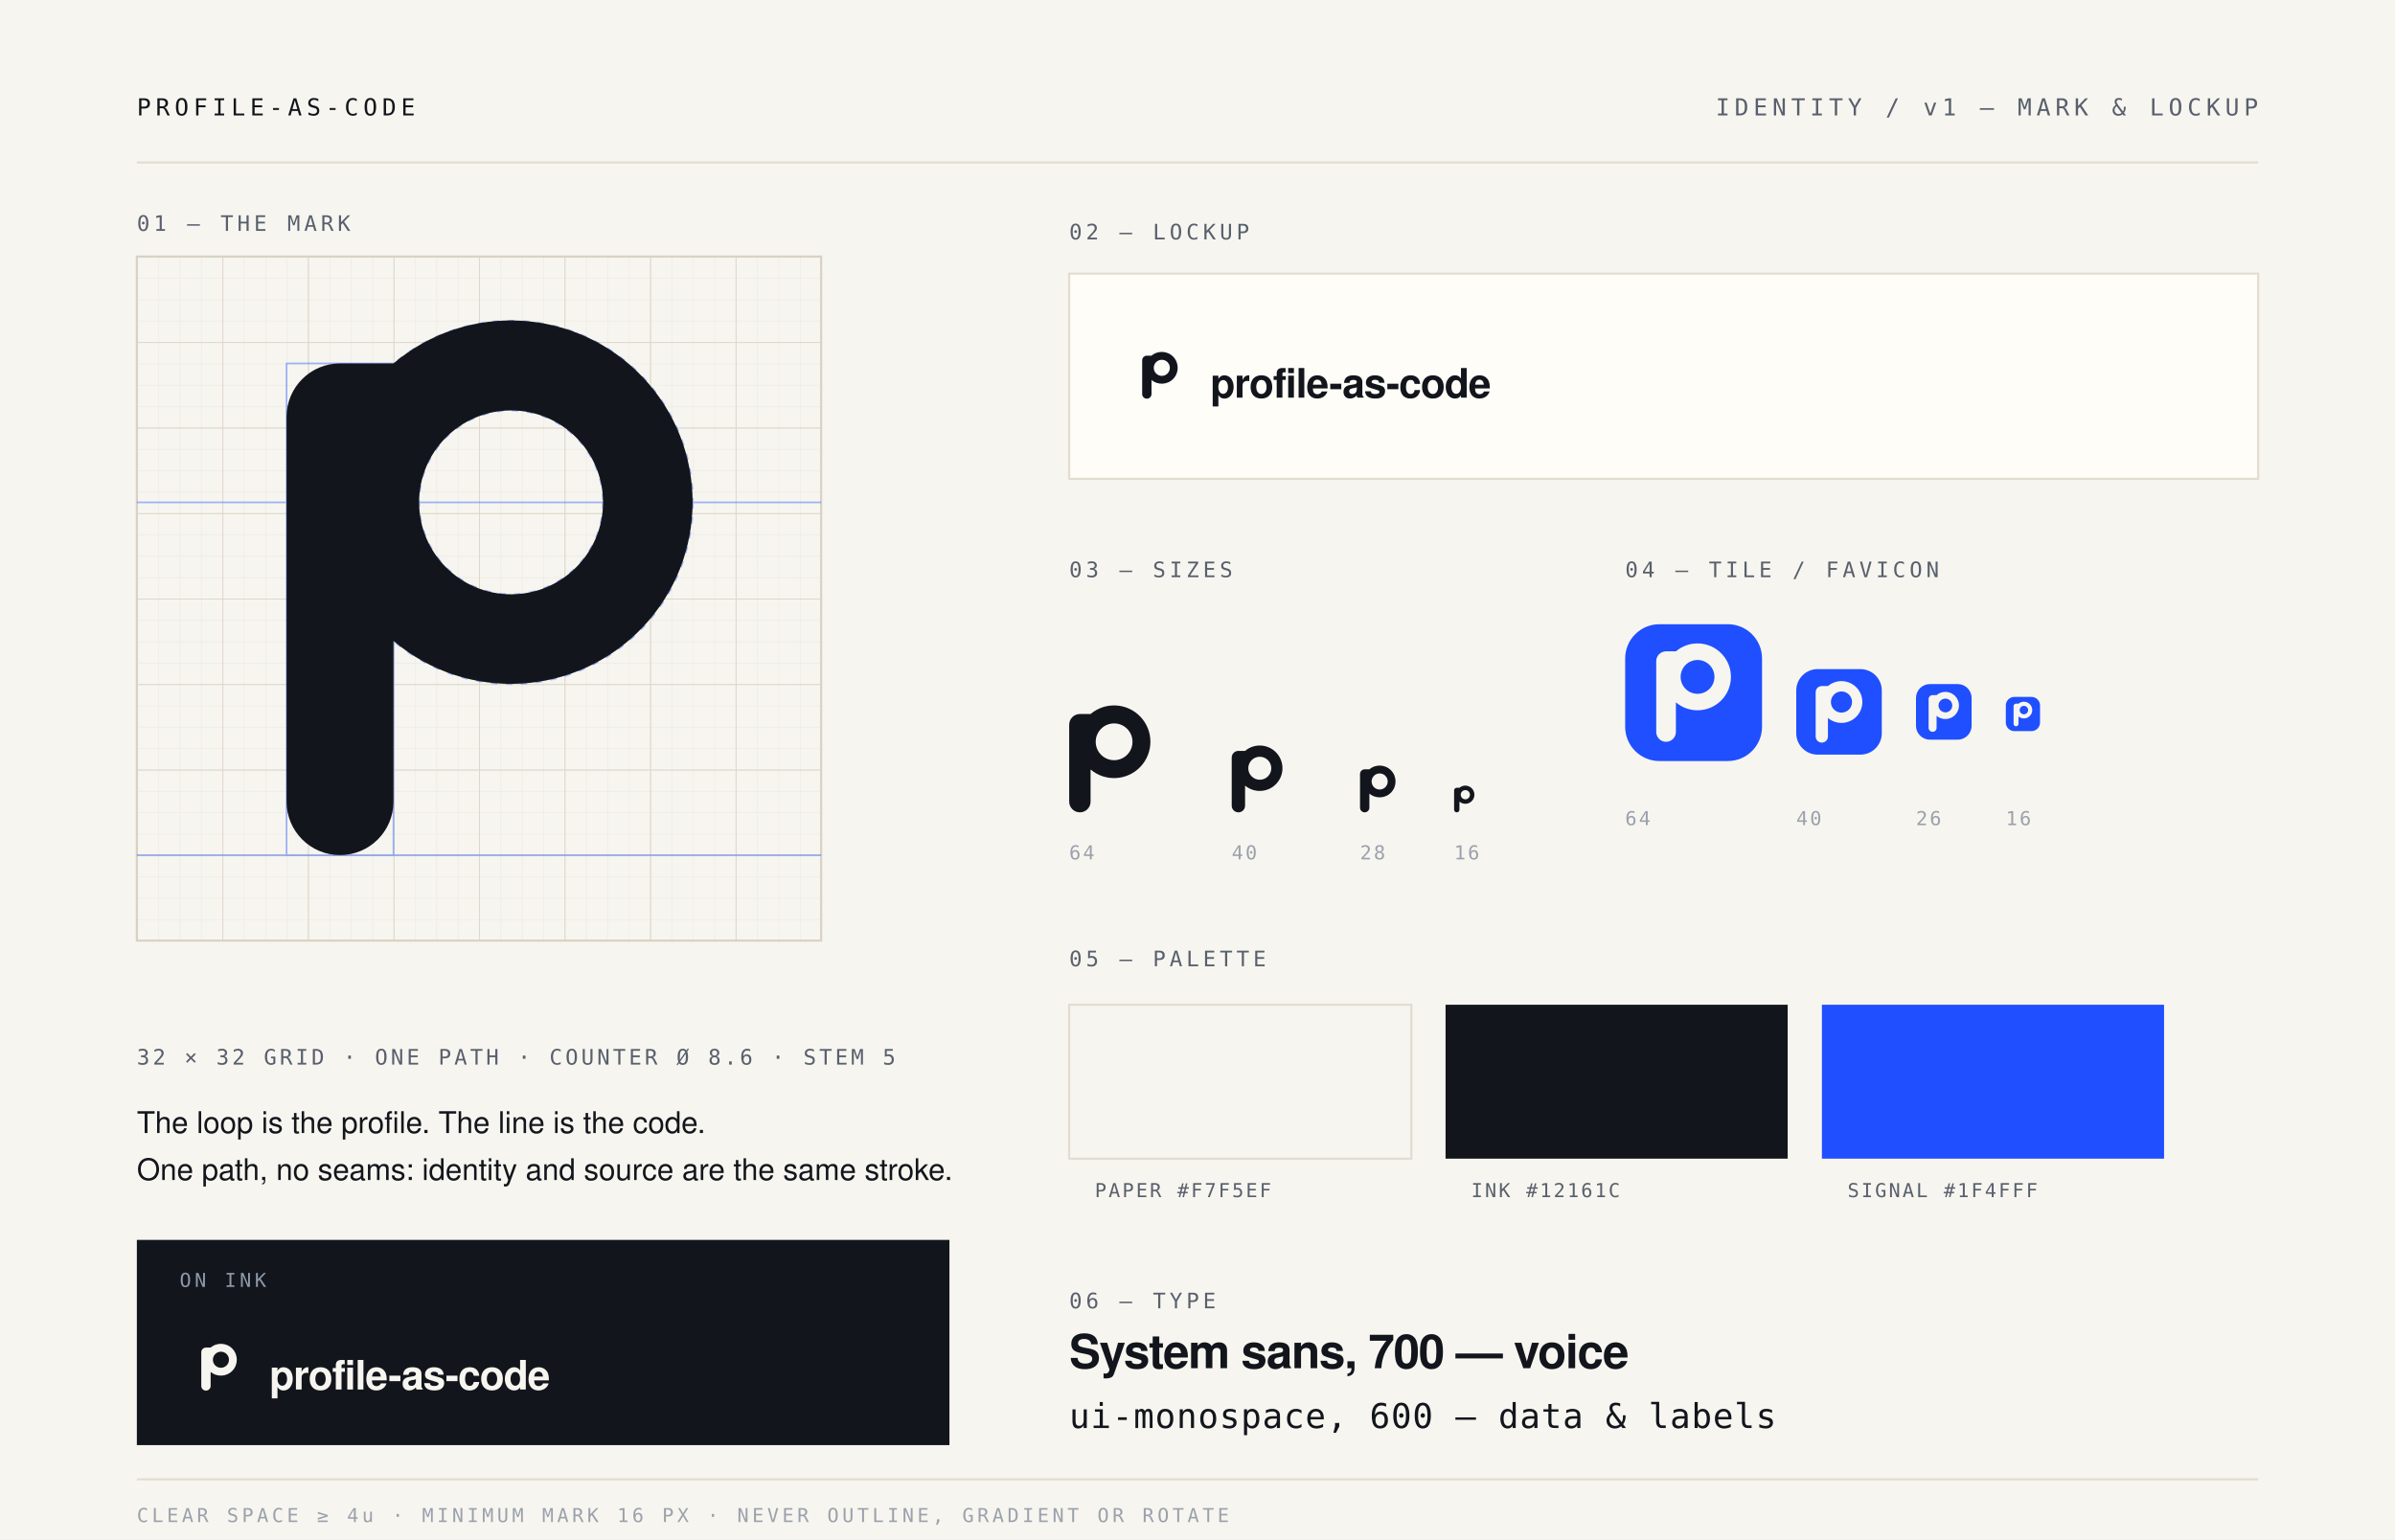
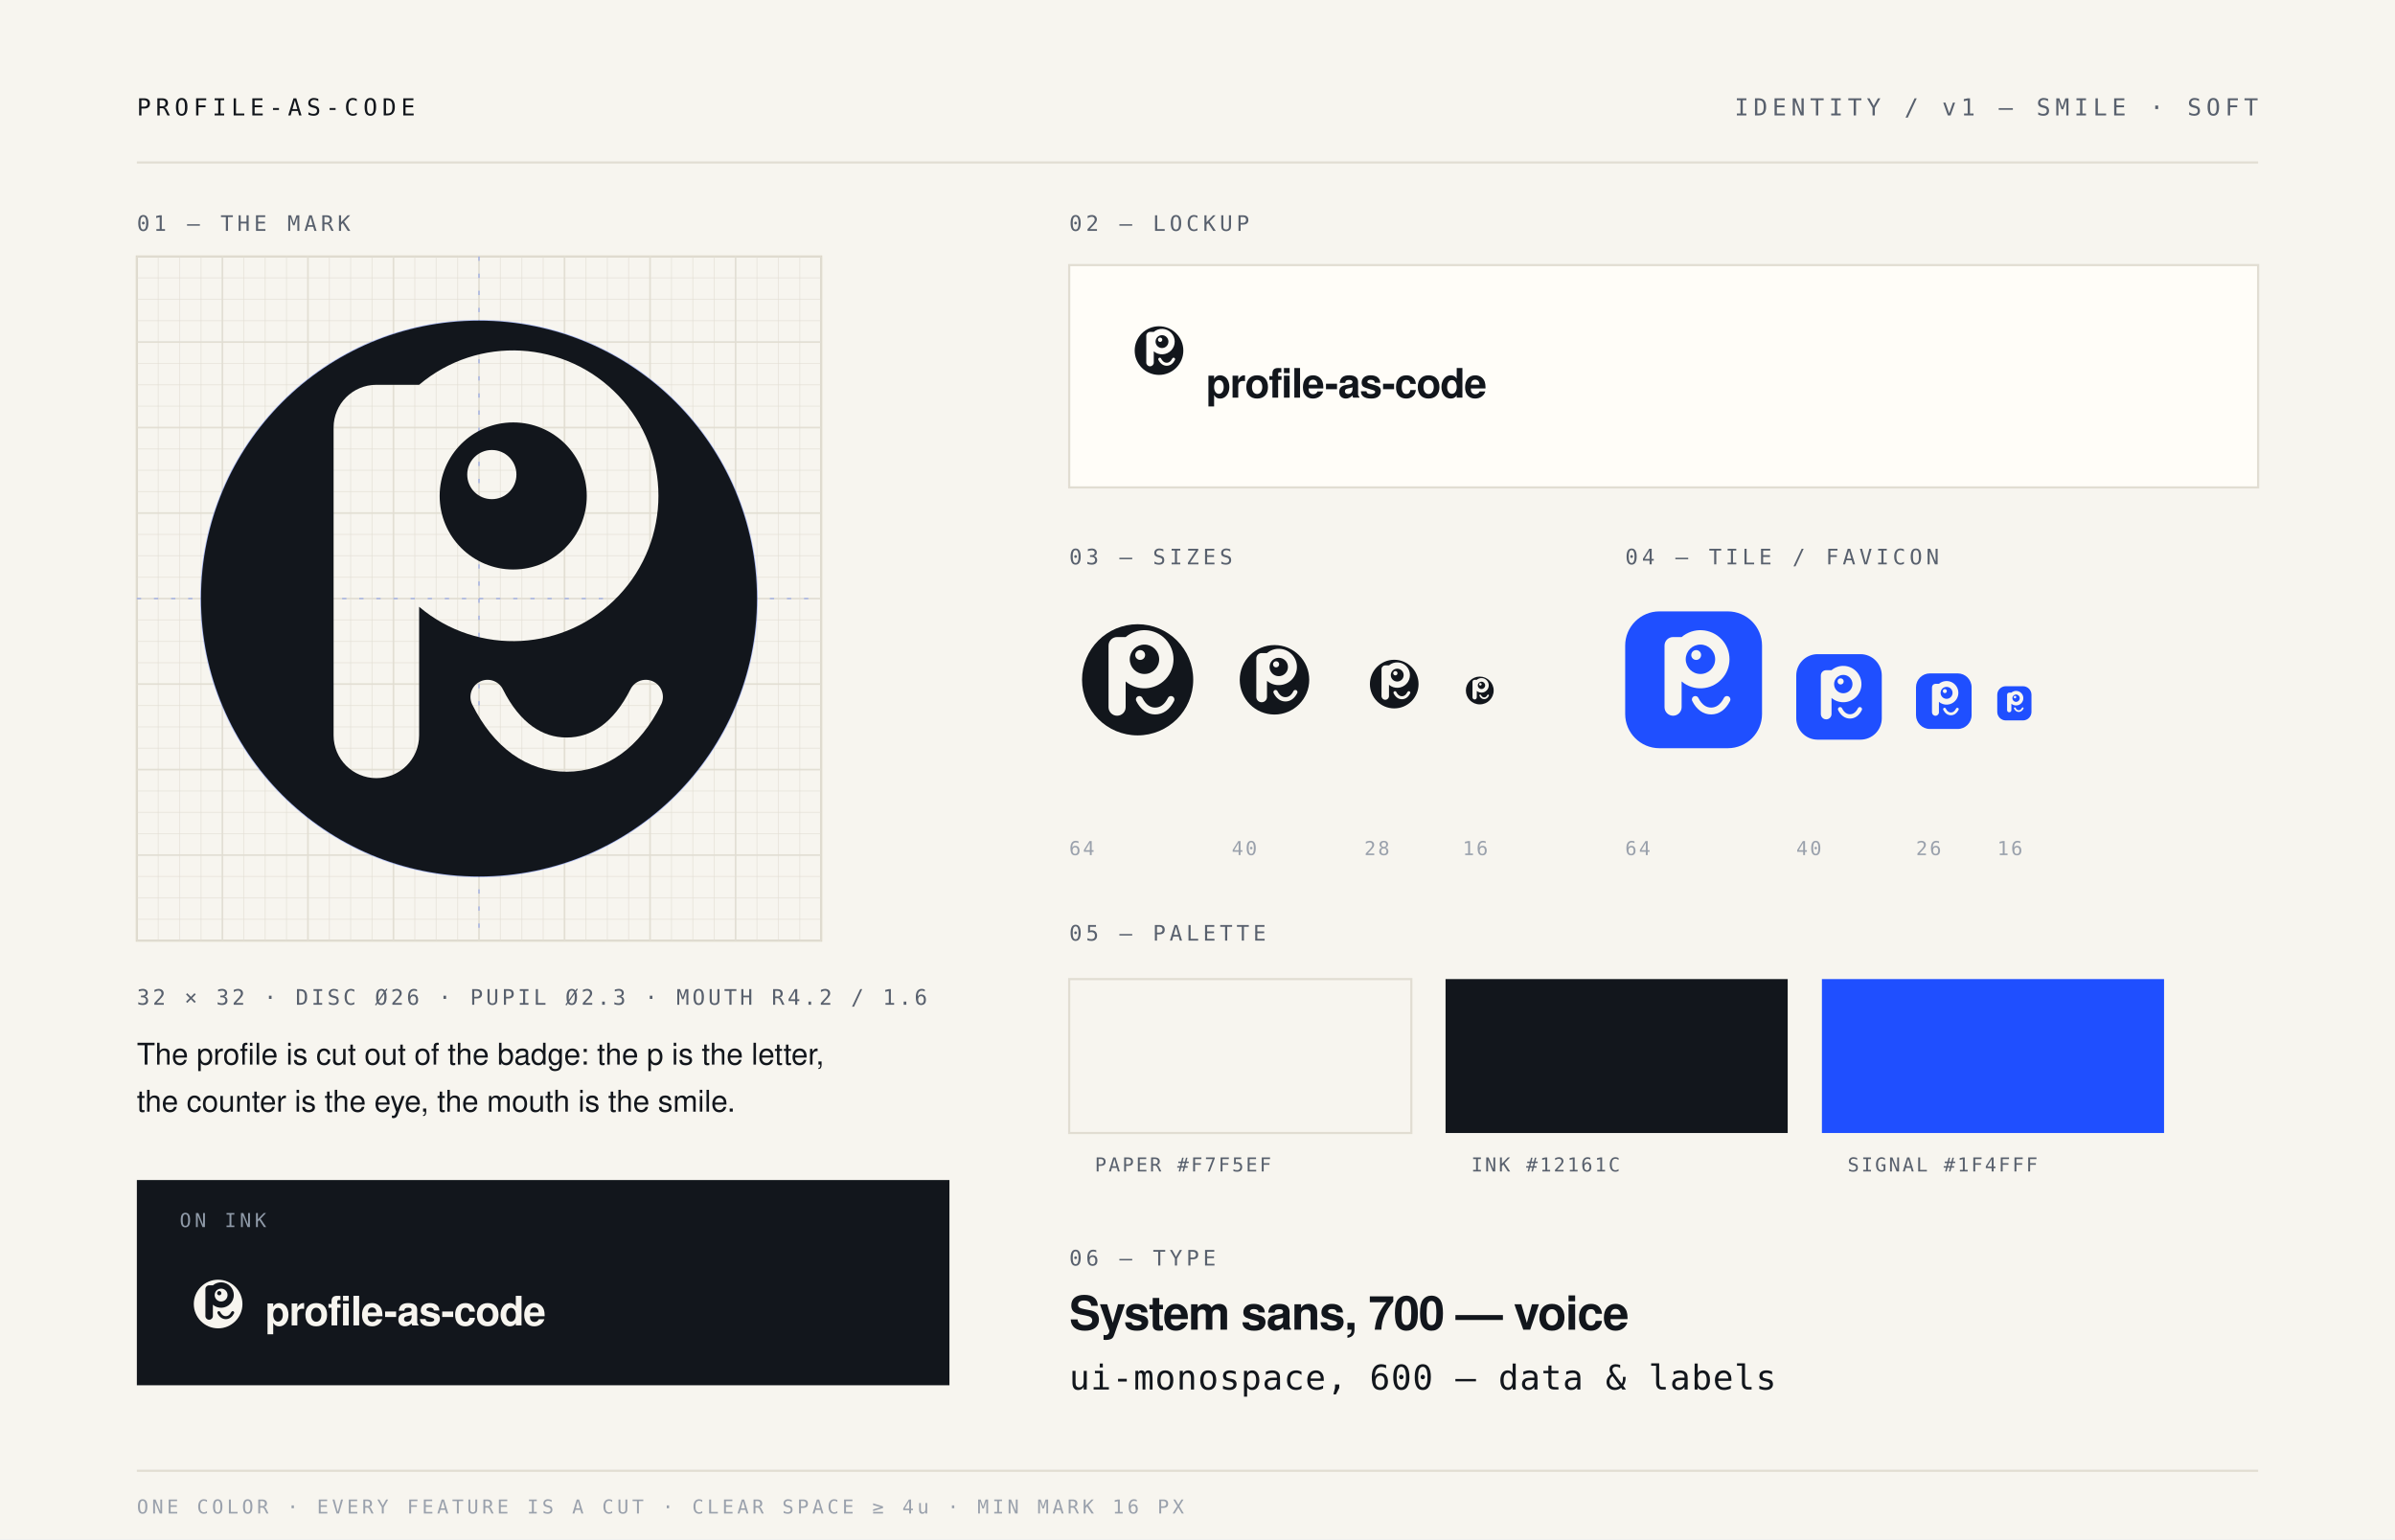
<svg xmlns="http://www.w3.org/2000/svg" viewBox="0 0 1120 720" width="1120" height="720" role="img" aria-label="profile-as-code identity sheet">
+   <defs>
+     <mask id="cut">
+       <rect width="32" height="32" fill="#fff" />
+       <path fill="#000" fill-rule="evenodd" d="M9.2 8A2 2 0 0 1 11.2 6H13.2A6.8 6.8 0 1 1 13.2 16.384V22.4A2 2 0 0 1 9.2 22.4Z M17.6 7.76a3.44 3.44 0 1 0 0 6.88 3.44 3.44 0 1 0 0-6.88Z" />
+       <circle cx="16.6" cy="10.2" r="1.15" fill="#000" />
+       <path d="M16.4 20.6c.9 1.8 2.2 2.7 3.7 2.7s2.8-.9 3.7-2.7" fill="none" stroke="#000" stroke-width="1.6" stroke-linecap="round" />
+     </mask>
+   </defs>
  <rect width="1120" height="720" fill="#F7F5EF" />
  <text x="64" y="54" font-family="SF Mono, Menlo, Consolas, monospace" font-size="11" letter-spacing="2.2" fill="#12161C">PROFILE-AS-CODE</text>
-   <text x="1056" y="54" text-anchor="end" font-family="SF Mono, Menlo, Consolas, monospace" font-size="11" letter-spacing="2.2" fill="#58606D">IDENTITY / v1 — MARK &amp; LOCKUP</text>
-   <line x1="64" y1="76" x2="1056" y2="76" stroke="#E1DDD2" stroke-width="1" />
+   <text x="1056" y="54" text-anchor="end" font-family="SF Mono, Menlo, Consolas, monospace" font-size="11" letter-spacing="2.2" fill="#58606D">IDENTITY / v1 — SMILE · SOFT</text>
+   <line x1="64" y1="76" x2="1056" y2="76" stroke="#E1DDD2" />
  <text x="64" y="108" font-family="SF Mono, Menlo, Consolas, monospace" font-size="10" letter-spacing="1.8" fill="#58606D">01 — THE MARK</text>
-   <defs>
-     <pattern id="minor" width="10" height="10" patternUnits="userSpaceOnUse" x="64" y="120">
-       <path d="M10 0H0V10" fill="none" stroke="#E1DDD2" stroke-width="0.5" opacity="0.55" />
-     </pattern>
-     <pattern id="major" width="40" height="40" patternUnits="userSpaceOnUse" x="64" y="120">
-       <path d="M40 0H0V40" fill="none" stroke="#DCD6C8" stroke-width="0.8" />
-     </pattern>
-   </defs>
-   <rect x="64" y="120" width="320" height="320" fill="url(#minor)" />
-   <rect x="64" y="120" width="320" height="320" fill="url(#major)" stroke="#D8D2C4" />
-   <g fill="none" stroke="#1F4FFF" stroke-width="0.8" opacity="0.4">
-     <circle cx="239" cy="235" r="85" stroke-dasharray="3 4" />
-     <circle cx="239" cy="235" r="43" stroke-dasharray="3 4" />
-     <rect x="134" y="170" width="50" height="230" />
-     <path d="M64 235H384M64 400H384" />
+   <rect x="64" y="120" width="320" height="320" fill="none" stroke="#D8D2C4" />
+   <path d="M64 120V440" stroke="#E1DDD2" stroke-width="0.8" opacity="0.9" />
+   <path d="M64 120H384" stroke="#E1DDD2" stroke-width="0.8" opacity="0.9" />
+   <path d="M74 120V440" stroke="#E1DDD2" stroke-width="0.5" opacity="0.55" />
+   <path d="M64 130H384" stroke="#E1DDD2" stroke-width="0.5" opacity="0.55" />
+   <path d="M84 120V440" stroke="#E1DDD2" stroke-width="0.5" opacity="0.55" />
+   <path d="M64 140H384" stroke="#E1DDD2" stroke-width="0.5" opacity="0.55" />
+   <path d="M94 120V440" stroke="#E1DDD2" stroke-width="0.5" opacity="0.55" />
+   <path d="M64 150H384" stroke="#E1DDD2" stroke-width="0.5" opacity="0.55" />
+   <path d="M104 120V440" stroke="#E1DDD2" stroke-width="0.8" opacity="0.9" />
+   <path d="M64 160H384" stroke="#E1DDD2" stroke-width="0.8" opacity="0.9" />
+   <path d="M114 120V440" stroke="#E1DDD2" stroke-width="0.5" opacity="0.55" />
+   <path d="M64 170H384" stroke="#E1DDD2" stroke-width="0.5" opacity="0.55" />
+   <path d="M124 120V440" stroke="#E1DDD2" stroke-width="0.5" opacity="0.55" />
+   <path d="M64 180H384" stroke="#E1DDD2" stroke-width="0.5" opacity="0.55" />
+   <path d="M134 120V440" stroke="#E1DDD2" stroke-width="0.5" opacity="0.55" />
+   <path d="M64 190H384" stroke="#E1DDD2" stroke-width="0.5" opacity="0.55" />
+   <path d="M144 120V440" stroke="#E1DDD2" stroke-width="0.8" opacity="0.9" />
+   <path d="M64 200H384" stroke="#E1DDD2" stroke-width="0.8" opacity="0.9" />
+   <path d="M154 120V440" stroke="#E1DDD2" stroke-width="0.5" opacity="0.55" />
+   <path d="M64 210H384" stroke="#E1DDD2" stroke-width="0.5" opacity="0.55" />
+   <path d="M164 120V440" stroke="#E1DDD2" stroke-width="0.5" opacity="0.55" />
+   <path d="M64 220H384" stroke="#E1DDD2" stroke-width="0.5" opacity="0.55" />
+   <path d="M174 120V440" stroke="#E1DDD2" stroke-width="0.5" opacity="0.55" />
+   <path d="M64 230H384" stroke="#E1DDD2" stroke-width="0.5" opacity="0.55" />
+   <path d="M184 120V440" stroke="#E1DDD2" stroke-width="0.8" opacity="0.9" />
+   <path d="M64 240H384" stroke="#E1DDD2" stroke-width="0.8" opacity="0.9" />
+   <path d="M194 120V440" stroke="#E1DDD2" stroke-width="0.5" opacity="0.55" />
+   <path d="M64 250H384" stroke="#E1DDD2" stroke-width="0.5" opacity="0.55" />
+   <path d="M204 120V440" stroke="#E1DDD2" stroke-width="0.5" opacity="0.55" />
+   <path d="M64 260H384" stroke="#E1DDD2" stroke-width="0.5" opacity="0.55" />
+   <path d="M214 120V440" stroke="#E1DDD2" stroke-width="0.5" opacity="0.55" />
+   <path d="M64 270H384" stroke="#E1DDD2" stroke-width="0.5" opacity="0.55" />
+   <path d="M224 120V440" stroke="#E1DDD2" stroke-width="0.8" opacity="0.9" />
+   <path d="M64 280H384" stroke="#E1DDD2" stroke-width="0.8" opacity="0.9" />
+   <path d="M234 120V440" stroke="#E1DDD2" stroke-width="0.5" opacity="0.55" />
+   <path d="M64 290H384" stroke="#E1DDD2" stroke-width="0.5" opacity="0.55" />
+   <path d="M244 120V440" stroke="#E1DDD2" stroke-width="0.5" opacity="0.55" />
+   <path d="M64 300H384" stroke="#E1DDD2" stroke-width="0.5" opacity="0.55" />
+   <path d="M254 120V440" stroke="#E1DDD2" stroke-width="0.5" opacity="0.55" />
+   <path d="M64 310H384" stroke="#E1DDD2" stroke-width="0.5" opacity="0.55" />
+   <path d="M264 120V440" stroke="#E1DDD2" stroke-width="0.8" opacity="0.9" />
+   <path d="M64 320H384" stroke="#E1DDD2" stroke-width="0.8" opacity="0.9" />
+   <path d="M274 120V440" stroke="#E1DDD2" stroke-width="0.5" opacity="0.55" />
+   <path d="M64 330H384" stroke="#E1DDD2" stroke-width="0.5" opacity="0.55" />
+   <path d="M284 120V440" stroke="#E1DDD2" stroke-width="0.5" opacity="0.55" />
+   <path d="M64 340H384" stroke="#E1DDD2" stroke-width="0.5" opacity="0.55" />
+   <path d="M294 120V440" stroke="#E1DDD2" stroke-width="0.5" opacity="0.55" />
+   <path d="M64 350H384" stroke="#E1DDD2" stroke-width="0.5" opacity="0.55" />
+   <path d="M304 120V440" stroke="#E1DDD2" stroke-width="0.8" opacity="0.9" />
+   <path d="M64 360H384" stroke="#E1DDD2" stroke-width="0.8" opacity="0.9" />
+   <path d="M314 120V440" stroke="#E1DDD2" stroke-width="0.5" opacity="0.55" />
+   <path d="M64 370H384" stroke="#E1DDD2" stroke-width="0.5" opacity="0.55" />
+   <path d="M324 120V440" stroke="#E1DDD2" stroke-width="0.5" opacity="0.55" />
+   <path d="M64 380H384" stroke="#E1DDD2" stroke-width="0.5" opacity="0.55" />
+   <path d="M334 120V440" stroke="#E1DDD2" stroke-width="0.5" opacity="0.55" />
+   <path d="M64 390H384" stroke="#E1DDD2" stroke-width="0.5" opacity="0.55" />
+   <path d="M344 120V440" stroke="#E1DDD2" stroke-width="0.8" opacity="0.9" />
+   <path d="M64 400H384" stroke="#E1DDD2" stroke-width="0.8" opacity="0.9" />
+   <path d="M354 120V440" stroke="#E1DDD2" stroke-width="0.5" opacity="0.55" />
+   <path d="M64 410H384" stroke="#E1DDD2" stroke-width="0.5" opacity="0.55" />
+   <path d="M364 120V440" stroke="#E1DDD2" stroke-width="0.5" opacity="0.55" />
+   <path d="M64 420H384" stroke="#E1DDD2" stroke-width="0.5" opacity="0.55" />
+   <path d="M374 120V440" stroke="#E1DDD2" stroke-width="0.5" opacity="0.55" />
+   <path d="M64 430H384" stroke="#E1DDD2" stroke-width="0.5" opacity="0.55" />
+   <path d="M384 120V440" stroke="#E1DDD2" stroke-width="0.8" opacity="0.9" />
+   <path d="M64 440H384" stroke="#E1DDD2" stroke-width="0.8" opacity="0.9" />
+   <g fill="none" stroke="#1F4FFF" stroke-width="0.7" opacity="0.35">
+     <circle cx="224" cy="280" r="130" />
+     <path d="M64 280H384M224 120V440" stroke-dasharray="2 6" stroke-width="0.6" />
  </g>
-   <g transform="translate(64,120) scale(10)">
-     <path fill="#12161C" fill-rule="evenodd" d="M7 7.5A2.5 2.5 0 0 1 9.5 5H12A8.5 8.5 0 1 1 12 17.98V25.5A2.5 2.5 0 0 1 7 25.5ZM17.5 7.2a4.3 4.3 0 1 0 0 8.6 4.3 4.3 0 1 0 0-8.6Z" />
+   <g transform="translate(64.000 120.000) scale(10)">
+     <circle cx="16" cy="16" r="13" fill="#12161C" mask="url(#cut)" />
  </g>
-   <text x="64" y="498" font-family="SF Mono, Menlo, Consolas, monospace" font-size="10" letter-spacing="1.4" fill="#58606D">32 × 32 GRID · ONE PATH · COUNTER Ø 8.6 · STEM 5</text>
-   <text x="64" y="530" font-family="Helvetica Neue, Helvetica, Arial, sans-serif" font-size="14" fill="#12161C">The loop is the profile. The line is the code.</text>
-   <text x="64" y="552" font-family="Helvetica Neue, Helvetica, Arial, sans-serif" font-size="14" fill="#12161C">One path, no seams: identity and source are the same stroke.</text>
-   <text x="500" y="112" font-family="SF Mono, Menlo, Consolas, monospace" font-size="10" letter-spacing="1.8" fill="#58606D">02 — LOCKUP</text>
-   <rect x="500" y="128" width="556" height="96" fill="#FFFDF8" stroke="#E1DDD2" />
-   <g transform="translate(528,162) scale(0.875)">
-     <path fill="#12161C" fill-rule="evenodd" d="M7 7.5A2.5 2.5 0 0 1 9.5 5H12A8.5 8.5 0 1 1 12 17.98V25.5A2.5 2.5 0 0 1 7 25.5ZM17.5 7.2a4.3 4.3 0 1 0 0 8.6 4.3 4.3 0 1 0 0-8.6Z" />
+   <text x="64" y="470" font-family="SF Mono, Menlo, Consolas, monospace" font-size="10" letter-spacing="1.4" fill="#58606D">32 × 32 · DISC Ø26 · PUPIL Ø2.3 · MOUTH R4.2 / 1.6</text>
+   <text x="64" y="498" font-family="Helvetica Neue, Helvetica, Arial, sans-serif" font-size="14" fill="#12161C">The profile is cut out of the badge: the p is the letter,</text>
+   <text x="64" y="520" font-family="Helvetica Neue, Helvetica, Arial, sans-serif" font-size="14" fill="#12161C">the counter is the eye, the mouth is the smile.</text>
+   <rect x="64" y="552" width="380" height="96" fill="#12161C" />
+   <text x="84" y="574" font-family="SF Mono, Menlo, Consolas, monospace" font-size="9" letter-spacing="1.6" fill="#8F9AA8">ON INK</text>
+   <g transform="translate(88.000 596.000) scale(0.875)">
+     <circle cx="16" cy="16" r="13" fill="#F7F5EF" mask="url(#cut)" />
  </g>
-   <text x="566" y="186" font-family="Helvetica Neue, Helvetica, Arial, sans-serif" font-size="19" font-weight="700" letter-spacing="-0.42" fill="#12161C">profile-as-code</text>
-   <text x="500" y="270" font-family="SF Mono, Menlo, Consolas, monospace" font-size="10" letter-spacing="1.8" fill="#58606D">03 — SIZES</text>
-   <g>
-     <g transform="translate(486,324) scale(2)">
-       <path fill="#12161C" fill-rule="evenodd" d="M7 7.5A2.5 2.5 0 0 1 9.5 5H12A8.5 8.5 0 1 1 12 17.98V25.5A2.5 2.5 0 0 1 7 25.5ZM17.5 7.2a4.3 4.3 0 1 0 0 8.6 4.3 4.3 0 1 0 0-8.6Z" />
-     </g>
-     <g transform="translate(567.25,345) scale(1.25)">
-       <path fill="#12161C" fill-rule="evenodd" d="M7 7.5A2.5 2.5 0 0 1 9.5 5H12A8.5 8.5 0 1 1 12 17.98V25.5A2.5 2.5 0 0 1 7 25.5ZM17.5 7.2a4.3 4.3 0 1 0 0 8.6 4.3 4.3 0 1 0 0-8.6Z" />
-     </g>
-     <g transform="translate(629.875,355.5) scale(0.875)">
-       <path fill="#12161C" fill-rule="evenodd" d="M7 7.5A2.5 2.5 0 0 1 9.5 5H12A8.5 8.5 0 1 1 12 17.98V25.5A2.5 2.5 0 0 1 7 25.5ZM17.5 7.2a4.3 4.3 0 1 0 0 8.6 4.3 4.3 0 1 0 0-8.6Z" />
-     </g>
-     <g transform="translate(676.5,366) scale(0.5)">
-       <path fill="#12161C" fill-rule="evenodd" d="M7 7.5A2.5 2.5 0 0 1 9.5 5H12A8.5 8.5 0 1 1 12 17.98V25.5A2.5 2.5 0 0 1 7 25.5ZM17.5 7.2a4.3 4.3 0 1 0 0 8.6 4.3 4.3 0 1 0 0-8.6Z" />
-     </g>
+   <text x="124" y="620" font-family="Helvetica Neue, Helvetica, Arial, sans-serif" font-size="19" font-weight="700" letter-spacing="-0.42" fill="#F7F5EF">profile-as-code</text>
+   <text x="500" y="108" font-family="SF Mono, Menlo, Consolas, monospace" font-size="10" letter-spacing="1.8" fill="#58606D">02 — LOCKUP</text>
+   <rect x="500" y="124" width="556" height="104" fill="#FFFDF8" stroke="#E1DDD2" />
+   <g transform="translate(528.000 150.000) scale(0.875)">
+     <circle cx="16" cy="16" r="13" fill="#12161C" mask="url(#cut)" />
+   </g>
+   <text x="564" y="186" font-family="Helvetica Neue, Helvetica, Arial, sans-serif" font-size="19" font-weight="700" letter-spacing="-0.42" fill="#12161C">profile-as-code</text>
+   <text x="500" y="264" font-family="SF Mono, Menlo, Consolas, monospace" font-size="10" letter-spacing="1.8" fill="#58606D">03 — SIZES</text>
+   <g transform="translate(500.000 286.000) scale(2)">
+     <circle cx="16" cy="16" r="13" fill="#12161C" mask="url(#cut)" />
+   </g>
+   <g transform="translate(576.000 298.000) scale(1.25)">
+     <circle cx="16" cy="16" r="13" fill="#12161C" mask="url(#cut)" />
+   </g>
+   <g transform="translate(638.000 306.000) scale(0.875)">
+     <circle cx="16" cy="16" r="13" fill="#12161C" mask="url(#cut)" />
+   </g>
+   <g transform="translate(684.000 315.000) scale(0.5)">
+     <circle cx="16" cy="16" r="13" fill="#12161C" mask="url(#cut)" />
  </g>
  <g font-family="SF Mono, Menlo, Consolas, monospace" font-size="9" letter-spacing="1" fill="#9AA1AC">
-     <text x="500" y="402">64</text>
-     <text x="576" y="402">40</text>
-     <text x="636" y="402">28</text>
-     <text x="680" y="402">16</text>
+     <text x="500" y="400">64</text>
+     <text x="576" y="400">40</text>
+     <text x="638" y="400">28</text>
+     <text x="684" y="400">16</text>
  </g>
-   <text x="760" y="270" font-family="SF Mono, Menlo, Consolas, monospace" font-size="10" letter-spacing="1.8" fill="#58606D">04 — TILE / FAVICON</text>
-   <g>
-     <rect x="760" y="292" width="64" height="64" rx="16" fill="#1F4FFF" />
-     <g transform="translate(760,292) scale(2)">
-       <g transform="translate(0.82,1.74) scale(0.92)">
-         <path fill="#F7F5EF" fill-rule="evenodd" d="M7 7.5A2.5 2.5 0 0 1 9.5 5H12A8.5 8.5 0 1 1 12 17.98V25.5A2.5 2.5 0 0 1 7 25.5ZM17.5 7.2a4.3 4.3 0 1 0 0 8.6 4.3 4.3 0 1 0 0-8.6Z" />
-       </g>
+   <text x="760" y="264" font-family="SF Mono, Menlo, Consolas, monospace" font-size="10" letter-spacing="1.8" fill="#58606D">04 — TILE / FAVICON</text>
+   <g transform="translate(760 286) scale(2)">
+     <rect width="32" height="32" rx="8" fill="#1F4FFF" />
+     <g fill="#F7F5EF">
+       <path fill-rule="evenodd" d="M9.2 8A2 2 0 0 1 11.2 6H13.2A6.8 6.8 0 1 1 13.2 16.384V22.4A2 2 0 0 1 9.2 22.4Z M17.6 7.76a3.44 3.44 0 1 0 0 6.88 3.44 3.44 0 1 0 0-6.88Z" />
+       <path d="M15.45 10.2a1.15 1.15 0 1 0 2.3 0 1.15 1.15 0 1 0-2.3 0Z" />
    </g>
-     <rect x="840" y="313" width="40" height="40" rx="10" fill="#1F4FFF" />
-     <g transform="translate(840,313) scale(1.25)">
-       <g transform="translate(0.82,1.74) scale(0.92)">
-         <path fill="#F7F5EF" fill-rule="evenodd" d="M7 7.5A2.5 2.5 0 0 1 9.5 5H12A8.5 8.5 0 1 1 12 17.98V25.5A2.5 2.5 0 0 1 7 25.5ZM17.5 7.2a4.3 4.3 0 1 0 0 8.6 4.3 4.3 0 1 0 0-8.6Z" />
-       </g>
+     <path d="M16.4 20.6c.9 1.8 2.2 2.7 3.7 2.7s2.8-.9 3.7-2.7" fill="none" stroke="#F7F5EF" stroke-width="1.6" stroke-linecap="round" />
+   </g>
+   <g transform="translate(840 306) scale(1.25)">
+     <rect width="32" height="32" rx="8" fill="#1F4FFF" />
+     <g fill="#F7F5EF">
+       <path fill-rule="evenodd" d="M9.2 8A2 2 0 0 1 11.2 6H13.2A6.8 6.8 0 1 1 13.2 16.384V22.4A2 2 0 0 1 9.2 22.4Z M17.6 7.76a3.44 3.44 0 1 0 0 6.88 3.44 3.44 0 1 0 0-6.88Z" />
+       <path d="M15.45 10.2a1.15 1.15 0 1 0 2.3 0 1.15 1.15 0 1 0-2.3 0Z" />
    </g>
-     <rect x="896" y="320" width="26" height="26" rx="6.5" fill="#1F4FFF" />
-     <g transform="translate(896,320) scale(0.8125)">
-       <g transform="translate(0.82,1.74) scale(0.92)">
-         <path fill="#F7F5EF" fill-rule="evenodd" d="M7 7.5A2.5 2.5 0 0 1 9.5 5H12A8.5 8.5 0 1 1 12 17.98V25.5A2.5 2.5 0 0 1 7 25.5ZM17.5 7.2a4.3 4.3 0 1 0 0 8.6 4.3 4.3 0 1 0 0-8.6Z" />
-       </g>
+     <path d="M16.4 20.6c.9 1.8 2.2 2.7 3.7 2.7s2.8-.9 3.7-2.7" fill="none" stroke="#F7F5EF" stroke-width="1.6" stroke-linecap="round" />
+   </g>
+   <g transform="translate(896 315) scale(0.8125)">
+     <rect width="32" height="32" rx="8" fill="#1F4FFF" />
+     <g fill="#F7F5EF">
+       <path fill-rule="evenodd" d="M9.2 8A2 2 0 0 1 11.2 6H13.2A6.8 6.8 0 1 1 13.2 16.384V22.4A2 2 0 0 1 9.2 22.4Z M17.6 7.76a3.44 3.44 0 1 0 0 6.88 3.44 3.44 0 1 0 0-6.88Z" />
+       <path d="M15.45 10.2a1.15 1.15 0 1 0 2.3 0 1.15 1.15 0 1 0-2.3 0Z" />
    </g>
-     <rect x="938" y="326" width="16" height="16" rx="4" fill="#1F4FFF" />
-     <g transform="translate(938,326) scale(0.5)">
-       <g transform="translate(0.82,1.74) scale(0.92)">
-         <path fill="#F7F5EF" fill-rule="evenodd" d="M7 7.5A2.5 2.5 0 0 1 9.5 5H12A8.5 8.5 0 1 1 12 17.98V25.5A2.5 2.5 0 0 1 7 25.5ZM17.5 7.2a4.3 4.3 0 1 0 0 8.6 4.3 4.3 0 1 0 0-8.6Z" />
-       </g>
+     <path d="M16.4 20.6c.9 1.8 2.2 2.7 3.7 2.7s2.8-.9 3.7-2.7" fill="none" stroke="#F7F5EF" stroke-width="1.6" stroke-linecap="round" />
+   </g>
+   <g transform="translate(934 321) scale(0.5)">
+     <rect width="32" height="32" rx="8" fill="#1F4FFF" />
+     <g fill="#F7F5EF">
+       <path fill-rule="evenodd" d="M9.2 8A2 2 0 0 1 11.2 6H13.2A6.8 6.8 0 1 1 13.2 16.384V22.4A2 2 0 0 1 9.2 22.4Z M17.6 7.76a3.44 3.44 0 1 0 0 6.88 3.44 3.44 0 1 0 0-6.88Z" />
+       <path d="M15.45 10.2a1.15 1.15 0 1 0 2.3 0 1.15 1.15 0 1 0-2.3 0Z" />
    </g>
-     <g font-family="SF Mono, Menlo, Consolas, monospace" font-size="9" letter-spacing="1" fill="#9AA1AC">
-       <text x="760" y="386">64</text>
-       <text x="840" y="386">40</text>
-       <text x="896" y="386">26</text>
-       <text x="938" y="386">16</text>
-     </g>
+     <path d="M16.4 20.6c.9 1.8 2.2 2.7 3.7 2.7s2.8-.9 3.7-2.7" fill="none" stroke="#F7F5EF" stroke-width="1.6" stroke-linecap="round" />
  </g>
-   <rect x="64" y="580" width="380" height="96" fill="#12161C" />
-   <text x="84" y="602" font-family="SF Mono, Menlo, Consolas, monospace" font-size="9" letter-spacing="1.6" fill="#8F9AA8">ON INK</text>
-   <g transform="translate(88,626) scale(0.875)">
-     <path fill="#F7F5EF" fill-rule="evenodd" d="M7 7.5A2.5 2.5 0 0 1 9.5 5H12A8.5 8.5 0 1 1 12 17.98V25.5A2.5 2.5 0 0 1 7 25.5ZM17.5 7.2a4.3 4.3 0 1 0 0 8.6 4.3 4.3 0 1 0 0-8.6Z" />
+   <g font-family="SF Mono, Menlo, Consolas, monospace" font-size="9" letter-spacing="1" fill="#9AA1AC">
+     <text x="760" y="400">64</text>
+     <text x="840" y="400">40</text>
+     <text x="896" y="400">26</text>
+     <text x="934" y="400">16</text>
  </g>
-   <text x="126" y="650" font-family="Helvetica Neue, Helvetica, Arial, sans-serif" font-size="19" font-weight="700" letter-spacing="-0.42" fill="#F7F5EF">profile-as-code</text>
-   <text x="500" y="452" font-family="SF Mono, Menlo, Consolas, monospace" font-size="10" letter-spacing="1.8" fill="#58606D">05 — PALETTE</text>
+   <text x="500" y="440" font-family="SF Mono, Menlo, Consolas, monospace" font-size="10" letter-spacing="1.8" fill="#58606D">05 — PALETTE</text>
+   <rect x="500" y="458" width="160" height="72" fill="#F7F5EF" stroke="#E1DDD2" />
+   <rect x="676" y="458" width="160" height="72" fill="#12161C" />
+   <rect x="852" y="458" width="160" height="72" fill="#1F4FFF" />
  <g font-family="SF Mono, Menlo, Consolas, monospace" font-size="9" letter-spacing="1" fill="#58606D">
-     <rect x="500" y="470" width="160" height="72" fill="#F7F5EF" stroke="#E1DDD2" />
-     <text x="512" y="560">PAPER  #F7F5EF</text>
-     <rect x="676" y="470" width="160" height="72" fill="#12161C" />
-     <text x="688" y="560">INK  #12161C</text>
-     <rect x="852" y="470" width="160" height="72" fill="#1F4FFF" />
-     <text x="864" y="560">SIGNAL  #1F4FFF</text>
+     <text x="512" y="548">PAPER #F7F5EF</text>
+     <text x="688" y="548">INK #12161C</text>
+     <text x="864" y="548">SIGNAL #1F4FFF</text>
  </g>
-   <text x="500" y="612" font-family="SF Mono, Menlo, Consolas, monospace" font-size="10" letter-spacing="1.8" fill="#58606D">06 — TYPE</text>
-   <text x="500" y="640" font-family="Helvetica Neue, Helvetica, Arial, sans-serif" font-size="22" font-weight="700" letter-spacing="-0.5" fill="#12161C">System sans, 700 — voice</text>
-   <text x="500" y="668" font-family="SF Mono, Menlo, Consolas, monospace" font-size="16" letter-spacing="0.4" fill="#12161C">ui-monospace, 600 — data &amp; labels</text>
-   <line x1="64" y1="692" x2="1056" y2="692" stroke="#E1DDD2" stroke-width="1" />
-   <text x="64" y="712" font-family="SF Mono, Menlo, Consolas, monospace" font-size="9" letter-spacing="1.6" fill="#9AA1AC">CLEAR SPACE ≥ 4u · MINIMUM MARK 16 PX · NEVER OUTLINE, GRADIENT OR ROTATE</text>
+   <text x="500" y="592" font-family="SF Mono, Menlo, Consolas, monospace" font-size="10" letter-spacing="1.8" fill="#58606D">06 — TYPE</text>
+   <text x="500" y="622" font-family="Helvetica Neue, Helvetica, Arial, sans-serif" font-size="22" font-weight="700" letter-spacing="-0.5" fill="#12161C">System sans, 700 — voice</text>
+   <text x="500" y="650" font-family="SF Mono, Menlo, Consolas, monospace" font-size="16" letter-spacing="0.4" fill="#12161C">ui-monospace, 600 — data &amp; labels</text>
+   <line x1="64" y1="688" x2="1056" y2="688" stroke="#E1DDD2" />
+   <text x="64" y="708" font-family="SF Mono, Menlo, Consolas, monospace" font-size="9" letter-spacing="1.6" fill="#9AA1AC">ONE COLOR · EVERY FEATURE IS A CUT · CLEAR SPACE ≥ 4u · MIN MARK 16 PX</text>
</svg>
